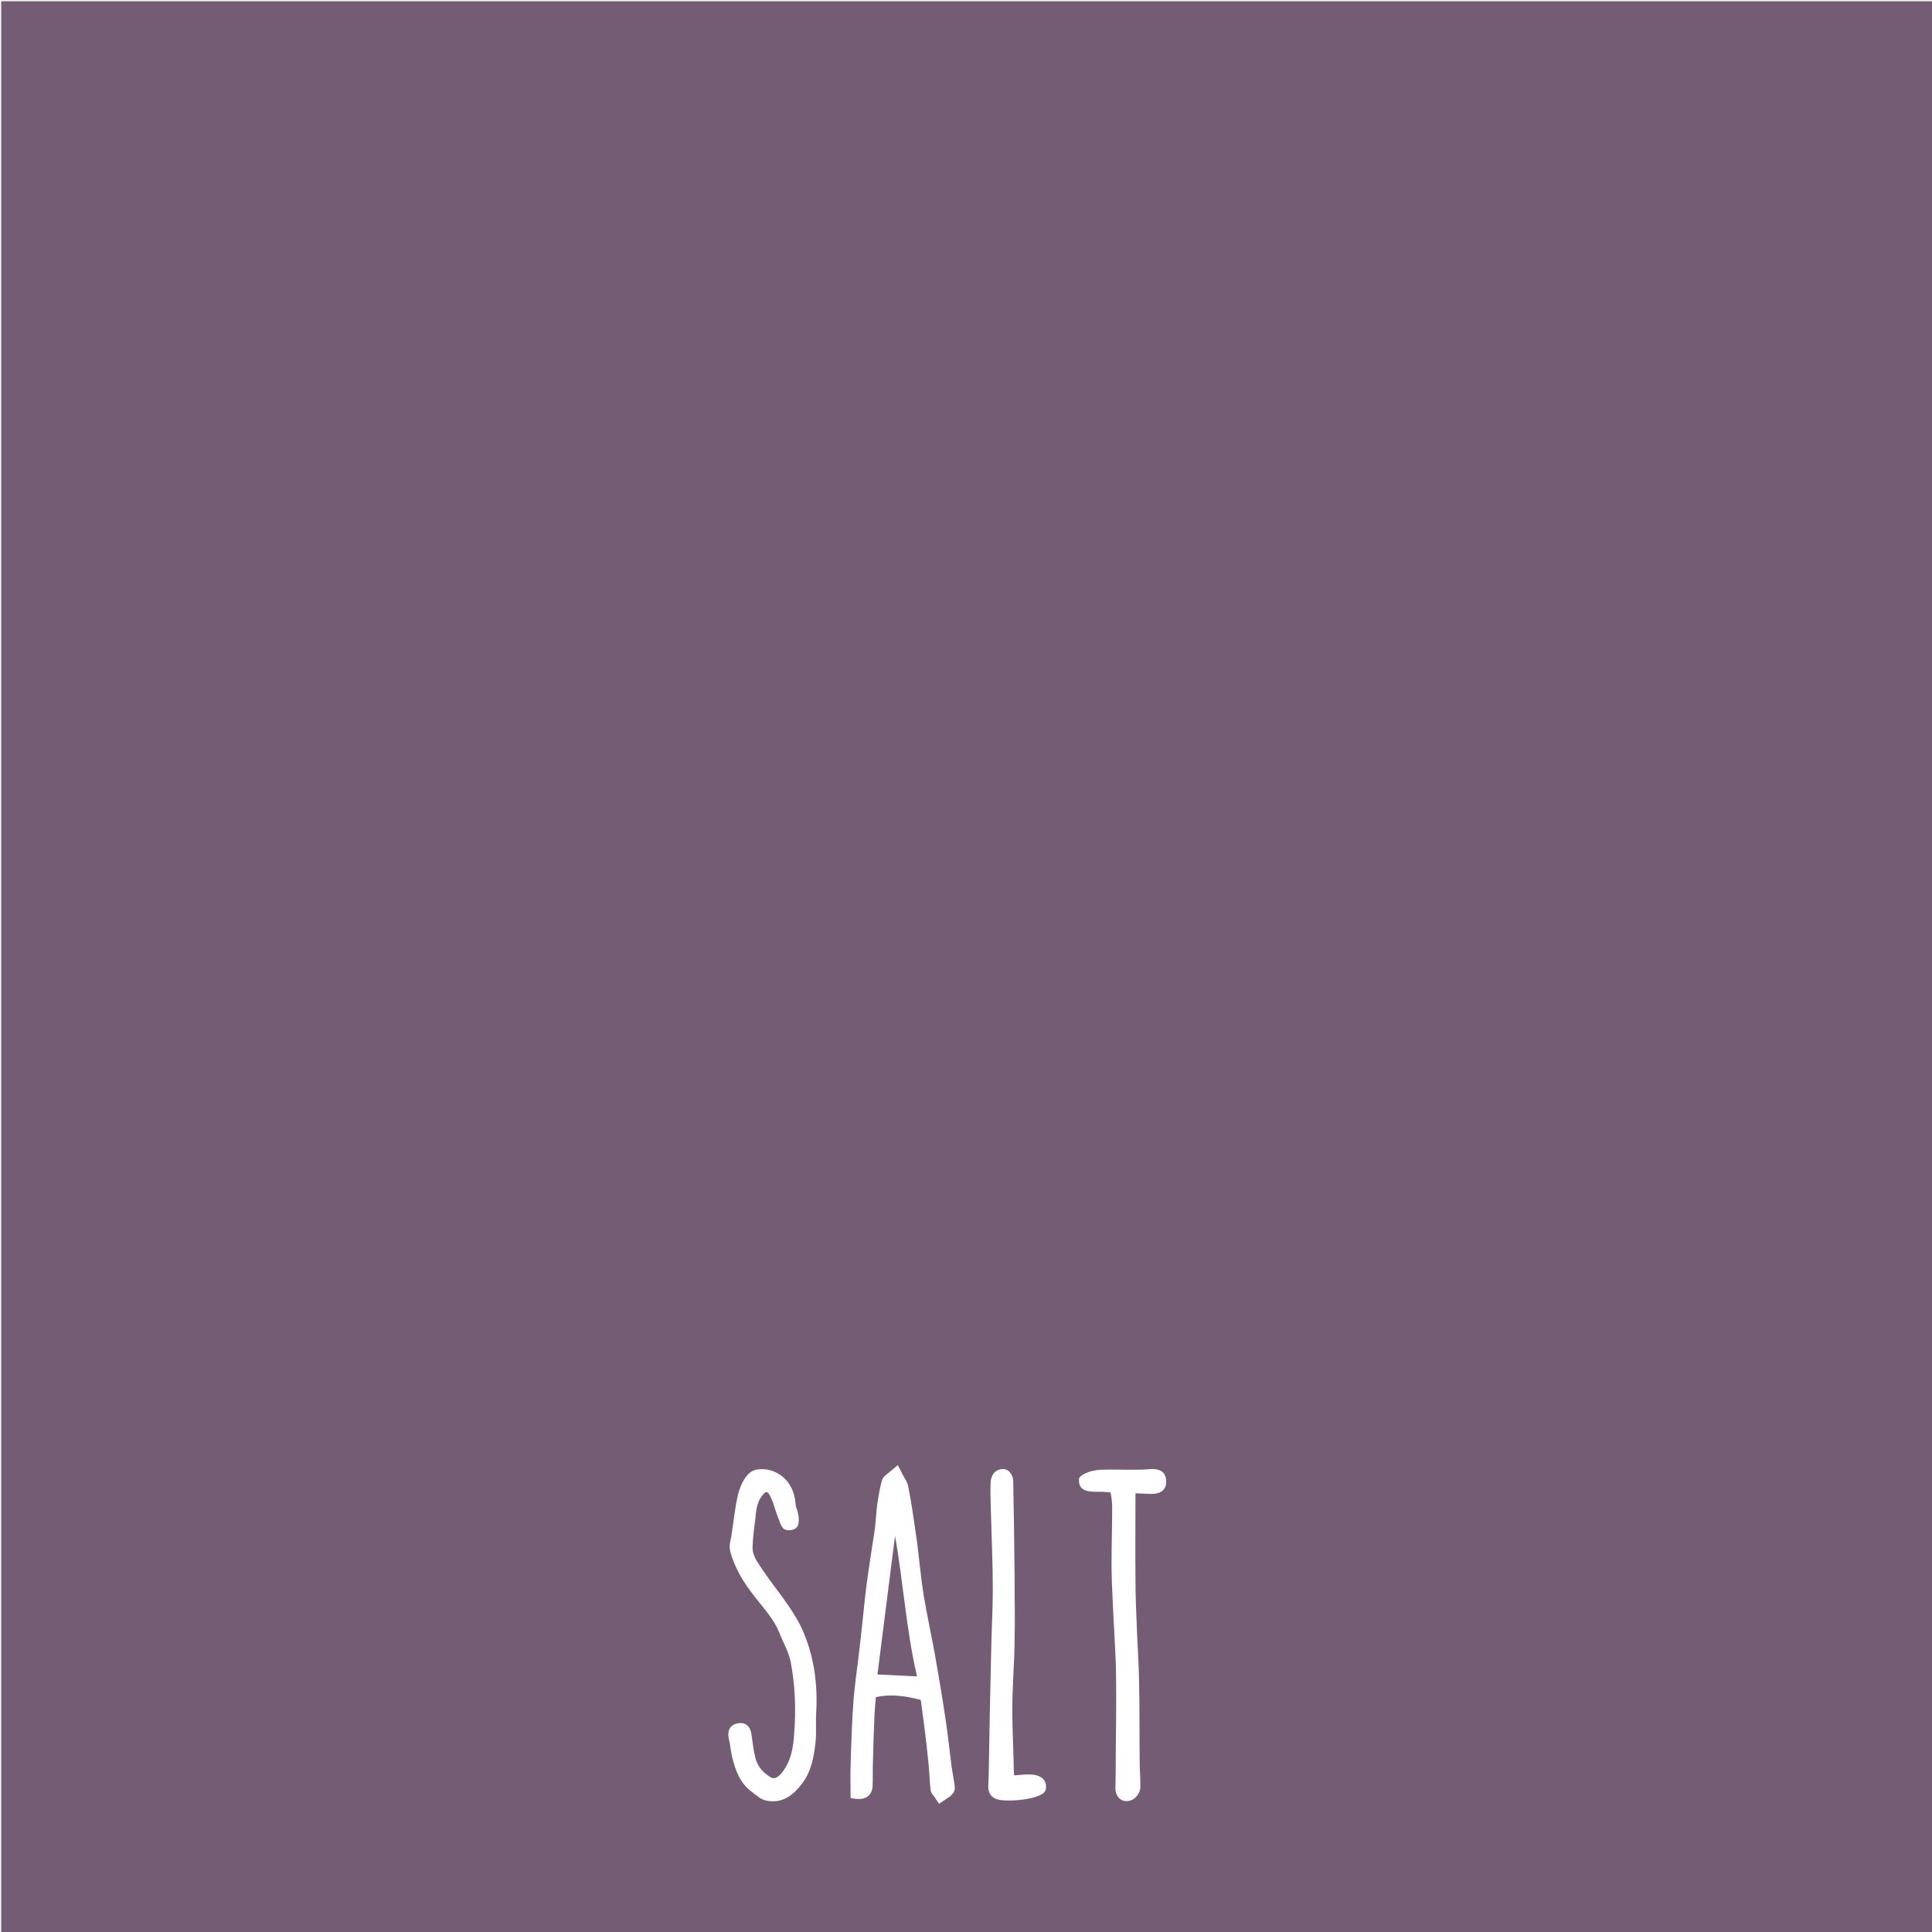
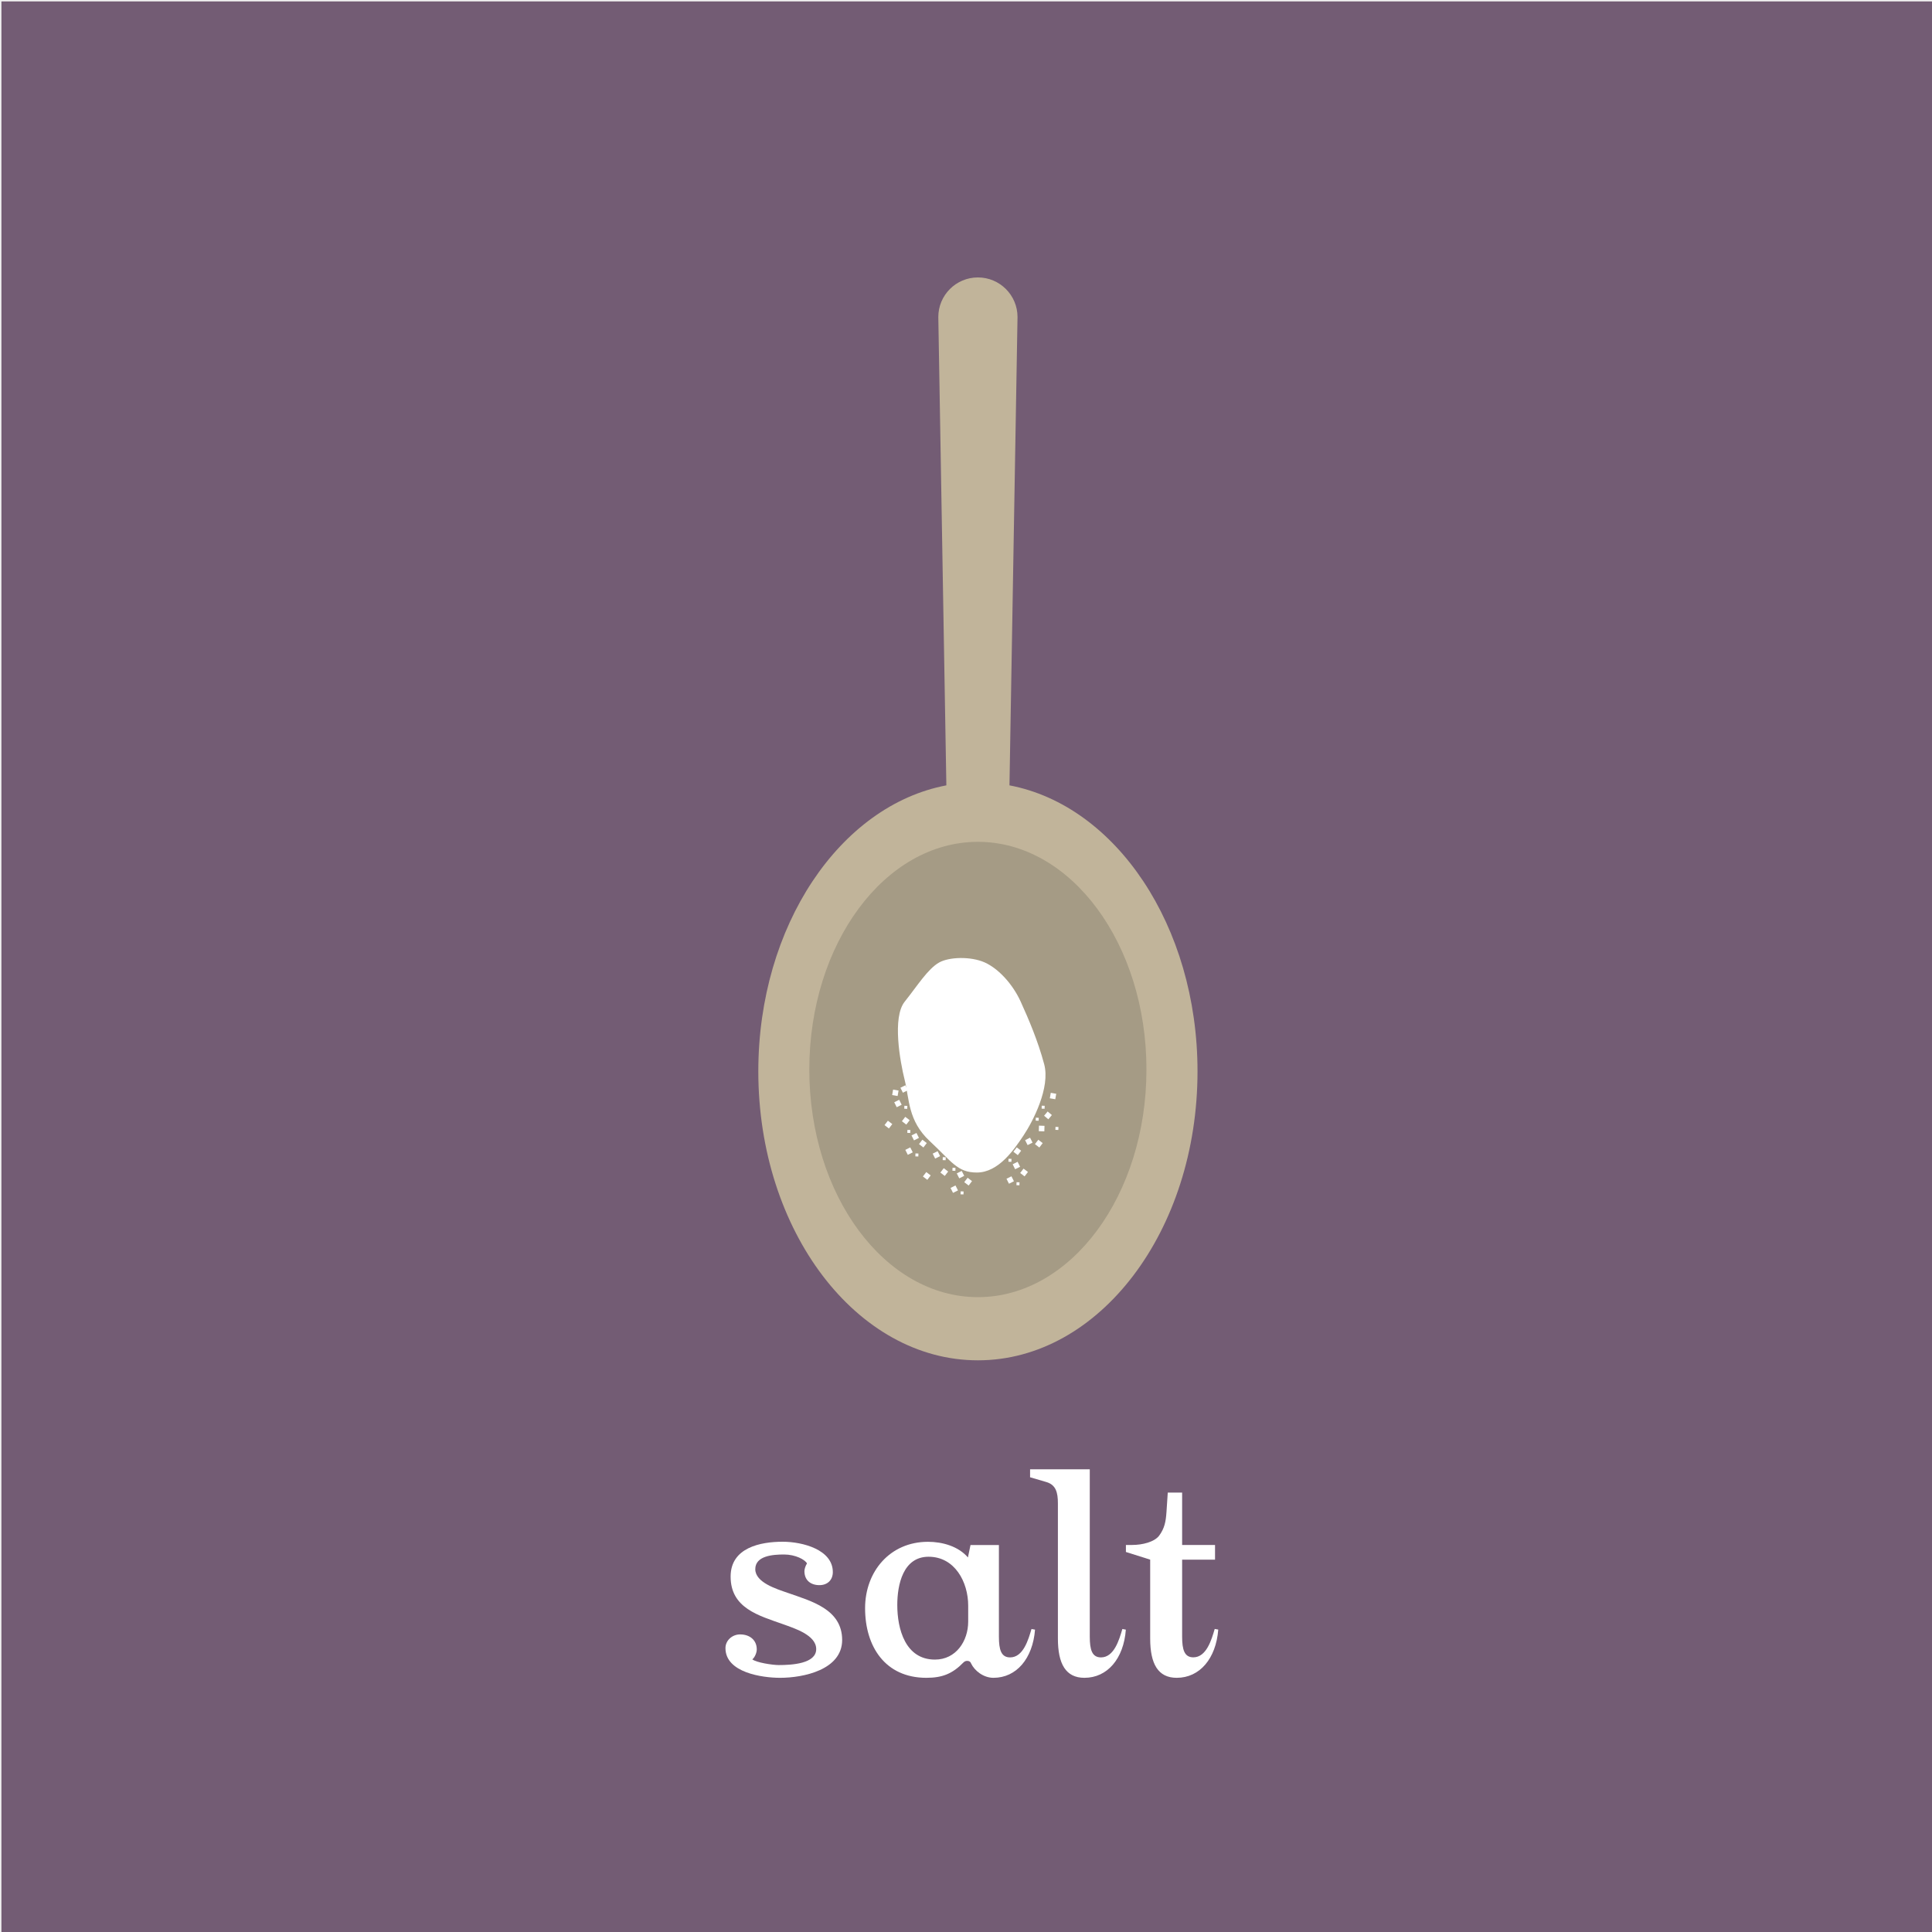
<svg xmlns="http://www.w3.org/2000/svg" version="1.1" id="Layer_1" x="0px" y="0px" viewBox="0 0 300 300" style="enable-background:new 0 0 300 300;" xml:space="preserve">
  <style type="text/css">
- 	.st0{fill:#4E3C56;}
- 	.st1{fill:#475C69;}
+ 	.st0{display:none;fill:#4E3C56;}
+ 	.st1{display:none;fill:#475C69;}
	.st2{fill:#6D4A51;}
	.st3{fill:#735C74;}
	.st4{fill:none;}
	.st5{fill:#FFFFFF;}
+ 	.st6{fill:#C1B49A;}
+ 	.st7{fill:#A59B85;}
</style>
  <rect x="0.23" y="0.23" class="st0" width="300" height="300" />
  <rect x="0.23" y="0.23" class="st1" width="300" height="300" />
  <rect x="0.23" y="0.23" class="st2" width="300" height="300" />
  <rect x="0.23" y="0.23" class="st3" width="300" height="300" />
  <g>
    <rect x="77.23" y="228.14" class="st4" width="147" height="42.09" />
-     <path class="st5" d="M124.45,277.07c-1.14,1.49-2.93,3.17-5.65,2.48c-0.84-0.25-1.34-0.79-2.03-1.29   c-1.93-1.39-2.58-3.47-3.07-5.36c-0.25-0.99-0.3-2.03-0.55-3.03c-0.2-0.94,0.05-2.03,1.44-2.28c1.49-0.25,1.98,0.89,2.08,1.64   c0.2,1.19,0.3,2.43,0.6,3.62c0.3,1.39,1.19,2.43,2.48,3.17c0.4,0.2,0.94,0.15,1.69-0.79c1.34-1.69,1.74-3.72,1.88-6.05   c0.3-3.77,0.15-7.49-0.55-11.16c-0.15-0.69-0.4-1.44-0.74-2.18c-0.35-0.79-0.74-1.59-1.04-2.38c-0.84-2.08-2.48-3.82-3.82-5.55   c-1.59-2.03-3.07-4.31-3.77-6.99c-0.15-0.55-0.1-1.09,0-1.59c0.1-0.45,0.2-0.94,0.25-1.39c0.3-1.93,0.5-3.97,0.94-5.85   c0.3-1.09,0.84-2.63,1.93-3.47c1.04-0.79,2.93-0.5,3.82-0.05c2.18,0.99,3.07,2.98,3.22,5.16c0,0.1,0.05,0.3,0.15,0.54   c0.1,0.3,0.2,0.64,0.25,0.94c0.1,0.5,0.1,1.04,0,1.49c-0.25,1.04-1.88,1.14-2.38,0.59c-0.3-0.4-0.45-0.79-0.6-1.24   c-0.3-0.69-0.5-1.39-0.74-2.08c-0.2-0.65-0.45-1.29-0.74-1.83c-0.35-0.64-0.64-0.6-1.14,0.1c-0.5,0.6-0.74,1.29-0.89,2.08   c-0.15,0.79-0.15,1.64-0.3,2.43c-0.15,1.09-0.25,2.18-0.3,3.27c-0.1,1.14,0.4,2.03,1.09,3.07c0.25,0.35,0.5,0.74,0.74,1.09   c0.94,1.39,1.98,2.68,2.93,4.02c0.99,1.39,1.98,2.83,2.78,4.46c1.98,4.26,2.58,8.68,2.33,13.24c-0.1,1.54,0.05,3.12-0.1,4.61   C126.39,272.66,126.04,275.09,124.45,277.07z" />
-     <path class="st5" d="M147.21,279.15c-0.2,0.15-0.4,0.25-1.39,0.94c-0.65-0.99-0.79-1.14-0.89-1.29c-0.15-0.15-0.4-0.5-0.45-0.99   c-0.15-1.64-0.2-3.27-0.4-4.91c-0.3-2.98-0.69-5.95-1.09-8.88c0-0.05-0.1-0.05-0.15-0.1c-2.33-0.59-4.56-0.89-6.84-0.4   c-0.05,0.79-0.15,1.64-0.2,2.48c-0.1,2.53-0.2,5.01-0.25,7.54c-0.05,1.24,0,2.48-0.05,3.77c-0.05,1.09-0.69,2.53-3.42,1.88   c0-2.18-0.05-3.57,0-4.96c0.1-3.37,0.2-6.79,0.45-10.17c0.2-2.58,0.6-5.11,0.89-7.69c0.4-3.32,0.69-6.6,1.09-9.92   c0.4-3.02,0.89-6.05,1.34-9.08c0.15-1.19,0.2-2.43,0.35-3.67c0.2-1.29,0.4-2.58,0.74-3.82c0.15-0.5,0.6-0.84,0.79-0.99   s0.45-0.35,1.69-1.39c0.74,1.49,0.94,1.83,1.14,2.18c0.2,0.35,0.45,0.79,0.5,1.29c0.55,2.83,0.94,5.65,1.34,8.48   c0.35,2.78,0.59,5.55,1.04,8.33c0.5,3.07,1.19,6.1,1.74,9.17c0.6,3.42,1.19,6.89,1.69,10.32c0.35,2.38,0.6,4.71,0.89,7.04   c0.15,0.94,0.3,1.83,0.45,2.73c0,0.15,0.05,0.35,0.05,0.55c0,0.15,0,0.64-0.4,0.99C147.66,278.86,147.41,279.05,147.21,279.15z    M136.25,260.01l6.15,0.3c-1.69-7.19-2.13-14.58-3.42-21.82L136.25,260.01z" />
-     <path class="st5" d="M157.48,275.68c0.74-0.05,1.59-0.15,2.28-0.15c1.44,0,2.93,0.55,2.63,2.33c-0.25,1.54-5.7,1.98-7.34,1.59   c-1.29-0.3-1.64-1.24-1.59-2.18c0.05-1.19,0.1-2.38,0.1-3.62c0.1-5.7,0.2-11.46,0.35-17.21c0.05-3.17,0.25-6.4,0.25-9.62   c0-3.57-0.15-7.14-0.25-10.71c-0.05-1.88-0.15-3.77-0.1-5.65c0-0.59,0.15-2.08,1.64-2.33c1.04-0.15,1.54,0.6,1.74,1.14   c0.15,0.35,0.15,0.74,0.15,1.14c0.1,4.61,0.15,9.22,0.2,13.84c0,3.62,0.1,7.24,0,10.86c-0.05,3.47-0.35,6.89-0.35,10.37   c0,3.32,0.2,6.64,0.25,9.97c0,0.05,0.05,0.1,0.05,0.15V275.68z" />
-     <path class="st5" d="M169.88,231.64c-1.69-0.05-2.43-0.6-2.33-2.03c0.05-0.45,1.49-1.34,3.52-1.39c1.44-0.05,3.12,0,4.26,0   s2.23,0,3.37-0.1c0.79-0.05,2.33,0.05,2.38,1.83c0.1,1.93-1.69,2.03-2.33,2.03c-0.84-0.05-1.64-0.05-2.43-0.1   c0,4.61-0.05,9.13,0,13.64c0,2.78,0.15,5.55,0.25,8.28c0.1,2.33,0.25,4.61,0.3,6.94c0.1,4.31,0.05,8.68,0.1,12.99   c0,1.34,0.15,2.63,0.1,3.92c-0.05,0.79-0.79,1.74-1.54,1.93c-1.44,0.45-2.33-0.69-2.33-1.88c0.05-1.59,0.05-3.17,0.05-4.71   c0.05-4.31,0.1-8.58,0.05-12.89c-0.05-3.67-0.35-7.34-0.5-11.01c-0.1-2.08-0.2-4.22-0.2-6.3c0-2.88,0.1-5.8,0.1-8.73   c0-0.74-0.1-1.54-0.25-2.33C171.61,231.64,170.77,231.64,169.88,231.64z" />
+     <path class="st5" d="M121.13,260.53c-2.73,0-8.48-0.79-8.48-4.61c0-1.19,1.04-2.13,2.28-2.13c1.44,0,2.58,0.84,2.58,2.33   c0,0.5-0.3,1.24-0.69,1.54c0.6,0.5,3.12,0.89,4.12,0.89c1.98,0,5.8-0.2,5.8-2.48c0-2.18-3.37-3.22-5.16-3.87   c-3.77-1.34-8.13-2.48-8.13-7.39c0-4.51,4.66-5.41,8.08-5.41c3.12,0,7.79,1.24,7.79,4.71c0,1.24-0.84,2.03-2.08,2.03   c-1.34,0-2.33-0.74-2.33-2.18c0-0.35,0.2-0.89,0.4-1.19c-0.3-0.59-1.79-1.39-3.57-1.39c-1.74,0-4.46,0.2-4.46,2.28   s3.32,3.08,5.01,3.67c3.67,1.29,8.48,2.53,8.48,7.34C130.75,259.29,124.75,260.53,121.13,260.53z" />
+     <path class="st5" d="M154.26,260.53c-1.54,0-2.93-1.09-3.47-2.23c-0.1-0.3-0.35-0.4-0.59-0.4c-0.2,0-0.4,0.05-0.6,0.25   c-1.69,1.74-3.27,2.38-5.75,2.38c-6.4,0-9.52-4.86-9.52-10.81c0-5.7,3.87-10.31,9.77-10.31c2.23,0,4.71,0.69,6.2,2.43l0.4-1.93   h4.41v14.23c0,2.03,0.35,3.22,1.74,3.22c2.03,0,2.83-2.73,3.32-4.41l0.55,0.1C160.36,257.55,157.83,260.53,154.26,260.53z    M150.34,249.32c0-3.67-2.08-7.59-6.15-7.59c-3.97,0-4.86,4.36-4.86,7.49c0,3.72,1.24,8.48,5.85,8.48c3.27,0,5.16-2.88,5.16-5.9   V249.32z" />
+     <path class="st5" d="M168.39,260.53c-2.88,0-4.12-2.13-4.12-6.1v-20.98c0-1.69-0.3-2.88-1.79-3.32l-2.53-0.74v-1.24h9.27v25.99   c0,2.03,0.35,3.22,1.74,3.22c2.03,0,2.83-2.73,3.32-4.41l0.54,0.1C174.49,257.55,171.96,260.53,168.39,260.53z" />
+     <path class="st5" d="M182.72,260.53c-2.88,0-4.12-2.13-4.12-6.1v-12.25l-3.77-1.19v-1.09h0.99c1.54,0,3.42-0.45,4.17-1.44   c0.84-1.14,1.04-2.18,1.14-3.67l0.2-3.02h2.23v8.13h5.11v2.28h-5.11v11.95c0,2.03,0.35,3.22,1.74,3.22c2.03,0,2.83-2.73,3.32-4.41   l0.55,0.1C188.82,257.55,186.29,260.53,182.72,260.53z" />
+   </g>
+   <path class="st6" d="M117.75,166.36c0,24.78,15.27,44.87,34.1,44.87c18.84,0,34.1-20.09,34.1-44.87c0-22.6-12.69-41.28-29.2-44.41  L158,49.23c0-3.39-2.75-6.15-6.15-6.15c-3.4,0-6.15,2.75-6.15,6.15l1.25,72.72C130.44,125.08,117.75,143.76,117.75,166.36z" />
+   <path class="st7" d="M125.67,166.07c0-19.53,11.72-35.35,26.18-35.35c14.45,0,26.17,15.83,26.17,35.35s-11.72,35.35-26.17,35.35  C137.39,201.42,125.67,185.6,125.67,166.07z" />
+   <g>
+     <path class="st5" d="M145.84,149.45c-1.77,0.99-3.41,3.65-5.36,6.09c-1.95,2.43-0.73,9.25,0,12.17c0.73,2.92,0.49,6.33,3.9,9.49   c3.41,3.17,4.27,4.87,7.3,4.87c3.37,0,5.79-3.56,7.25-5.75c1.46-2.19,4.19-7.44,3.21-11.07c-0.97-3.63-2.43-7.04-3.65-9.72   c-1.22-2.68-3.41-5.11-5.6-6.09C150.71,148.48,147.39,148.59,145.84,149.45z" />
+     <g>
+       <rect x="139.01" y="170.93" transform="matrix(0.8933 -0.4494 0.4494 0.8933 -62.136 80.9391)" class="st5" width="0.86" height="0.86" />
+       <rect x="139.96" y="168.67" transform="matrix(0.8934 -0.4493 0.4493 0.8934 -61.008 81.1026)" class="st5" width="0.86" height="0.86" />
+       <rect x="159.33" y="176.81" transform="matrix(0.8933 -0.4494 0.4494 0.8933 -62.6077 90.7015)" class="st5" width="0.86" height="0.86" />
+       <rect x="162.29" y="172.77" transform="matrix(0.643 -0.7659 0.7659 0.643 -74.5526 186.457)" class="st5" width="0.86" height="0.86" />
+       <rect x="161.32" y="174.8" transform="matrix(0.0318 -0.9995 0.9995 0.0318 -18.5394 331.3306)" class="st5" width="0.86" height="0.86" />
+       <rect x="163.9" y="175" transform="matrix(0.0322 -0.9995 0.9995 0.0322 -16.3085 333.6256)" class="st5" width="0.46" height="0.46" />
+       <rect x="160.84" y="173.57" transform="matrix(0.0322 -0.9995 0.9995 0.0322 -17.8392 329.1853)" class="st5" width="0.46" height="0.46" />
+       <rect x="161.76" y="171.71" transform="matrix(0.0322 -0.9995 0.9995 0.0322 -15.0891 328.302)" class="st5" width="0.46" height="0.46" />
+       <rect x="140.88" y="175.45" transform="matrix(0.0323 -0.9995 0.9995 0.0323 -39.0251 311.0544)" class="st5" width="0.46" height="0.46" />
+       <rect x="140.42" y="171.71" transform="matrix(0.0323 -0.9995 0.9995 0.0323 -35.7442 306.9693)" class="st5" width="0.46" height="0.46" />
+       <rect x="140.21" y="173.59" transform="matrix(0.608 -0.794 0.794 0.608 -83.0317 179.8883)" class="st5" width="0.86" height="0.86" />
+       <rect x="137.51" y="174.2" transform="matrix(0.608 -0.794 0.794 0.608 -84.5728 177.977)" class="st5" width="0.86" height="0.86" />
+       <rect x="140.73" y="178.32" transform="matrix(0.8933 -0.4494 0.4494 0.8933 -65.2739 82.5028)" class="st5" width="0.86" height="0.86" />
+       <rect x="141.69" y="176.06" transform="matrix(0.8934 -0.4493 0.4493 0.8934 -64.151 82.6782)" class="st5" width="0.86" height="0.86" />
+       <rect x="142.14" y="179.1" transform="matrix(0.0323 -0.9995 0.9995 0.0323 -41.4633 315.8472)" class="st5" width="0.46" height="0.46" />
+       <rect x="142.87" y="177.14" transform="matrix(0.6081 -0.7939 0.7939 0.6081 -84.8081 183.3619)" class="st5" width="0.86" height="0.86" />
+       <rect x="144.97" y="178.9" transform="matrix(0.8934 -0.4493 0.4493 0.8934 -65.0705 84.4443)" class="st5" width="0.86" height="0.86" />
+       <rect x="147.91" y="181.35" transform="matrix(0.0322 -0.9995 0.9995 0.0322 -38.1311 323.7887)" class="st5" width="0.46" height="0.46" />
+       <rect x="146.38" y="179.68" transform="matrix(0.0323 -0.9995 0.9995 0.0323 -37.9389 320.6457)" class="st5" width="0.46" height="0.46" />
+       <rect x="146.18" y="181.57" transform="matrix(0.608 -0.794 0.794 0.608 -87.0223 187.7492)" class="st5" width="0.86" height="0.86" />
+       <rect x="143.47" y="182.17" transform="matrix(0.608 -0.794 0.794 0.608 -88.5634 185.8379)" class="st5" width="0.86" height="0.86" />
+       <rect x="147.75" y="184.23" transform="matrix(0.8933 -0.4494 0.4494 0.8933 -67.1788 86.288)" class="st5" width="0.86" height="0.86" />
+       <rect x="148.71" y="181.97" transform="matrix(0.8934 -0.4493 0.4493 0.8934 -66.0488 86.4474)" class="st5" width="0.86" height="0.86" />
+       <rect x="149.16" y="185.01" transform="matrix(0.0322 -0.9995 0.9995 0.0322 -40.5695 328.5814)" class="st5" width="0.46" height="0.46" />
+       <rect x="149.89" y="183.05" transform="matrix(0.6081 -0.7939 0.7939 0.6081 -86.7443 191.2507)" class="st5" width="0.86" height="0.86" />
+       <rect x="156.59" y="179.94" transform="matrix(0.032 -0.9995 0.9995 0.032 -28.2721 331.1462)" class="st5" width="0.46" height="0.46" />
+       <rect x="156.44" y="182.81" transform="matrix(0.8933 -0.4494 0.4494 0.8933 -65.6159 90.0407)" class="st5" width="0.86" height="0.86" />
+       <rect x="157.39" y="180.55" transform="matrix(0.8934 -0.4493 0.4493 0.8934 -64.4876 90.2017)" class="st5" width="0.86" height="0.86" />
+       <rect x="157.85" y="183.59" transform="matrix(0.0322 -0.9995 0.9995 0.0322 -30.7475 335.8934)" class="st5" width="0.46" height="0.46" />
+       <rect x="158.58" y="181.63" transform="matrix(0.6081 -0.7939 0.7939 0.6081 -82.2155 197.5921)" class="st5" width="0.86" height="0.86" />
+       <rect x="160.87" y="177.14" transform="matrix(0.6081 -0.7939 0.7939 0.6081 -77.7505 197.6573)" class="st5" width="0.86" height="0.86" />
+       <rect x="157.52" y="178.33" transform="matrix(0.6081 -0.7939 0.7939 0.6081 -80.0056 195.4579)" class="st5" width="0.86" height="0.86" />
+       <rect x="163.09" y="169.75" transform="matrix(0.17 -0.9854 0.9854 0.17 -31.9805 302.3924)" class="st5" width="0.86" height="0.86" />
+       <rect x="138.61" y="169.25" transform="matrix(0.17 -0.9854 0.9854 0.17 -51.808 277.8557)" class="st5" width="0.86" height="0.86" />
+     </g>
  </g>
  <g>
</g>
  <g>
</g>
  <g>
</g>
  <g>
</g>
  <g>
</g>
  <g>
</g>
  <g>
</g>
  <g>
</g>
  <g>
</g>
  <g>
</g>
  <g>
</g>
  <g>
</g>
  <g>
</g>
  <g>
</g>
  <g>
</g>
</svg>
